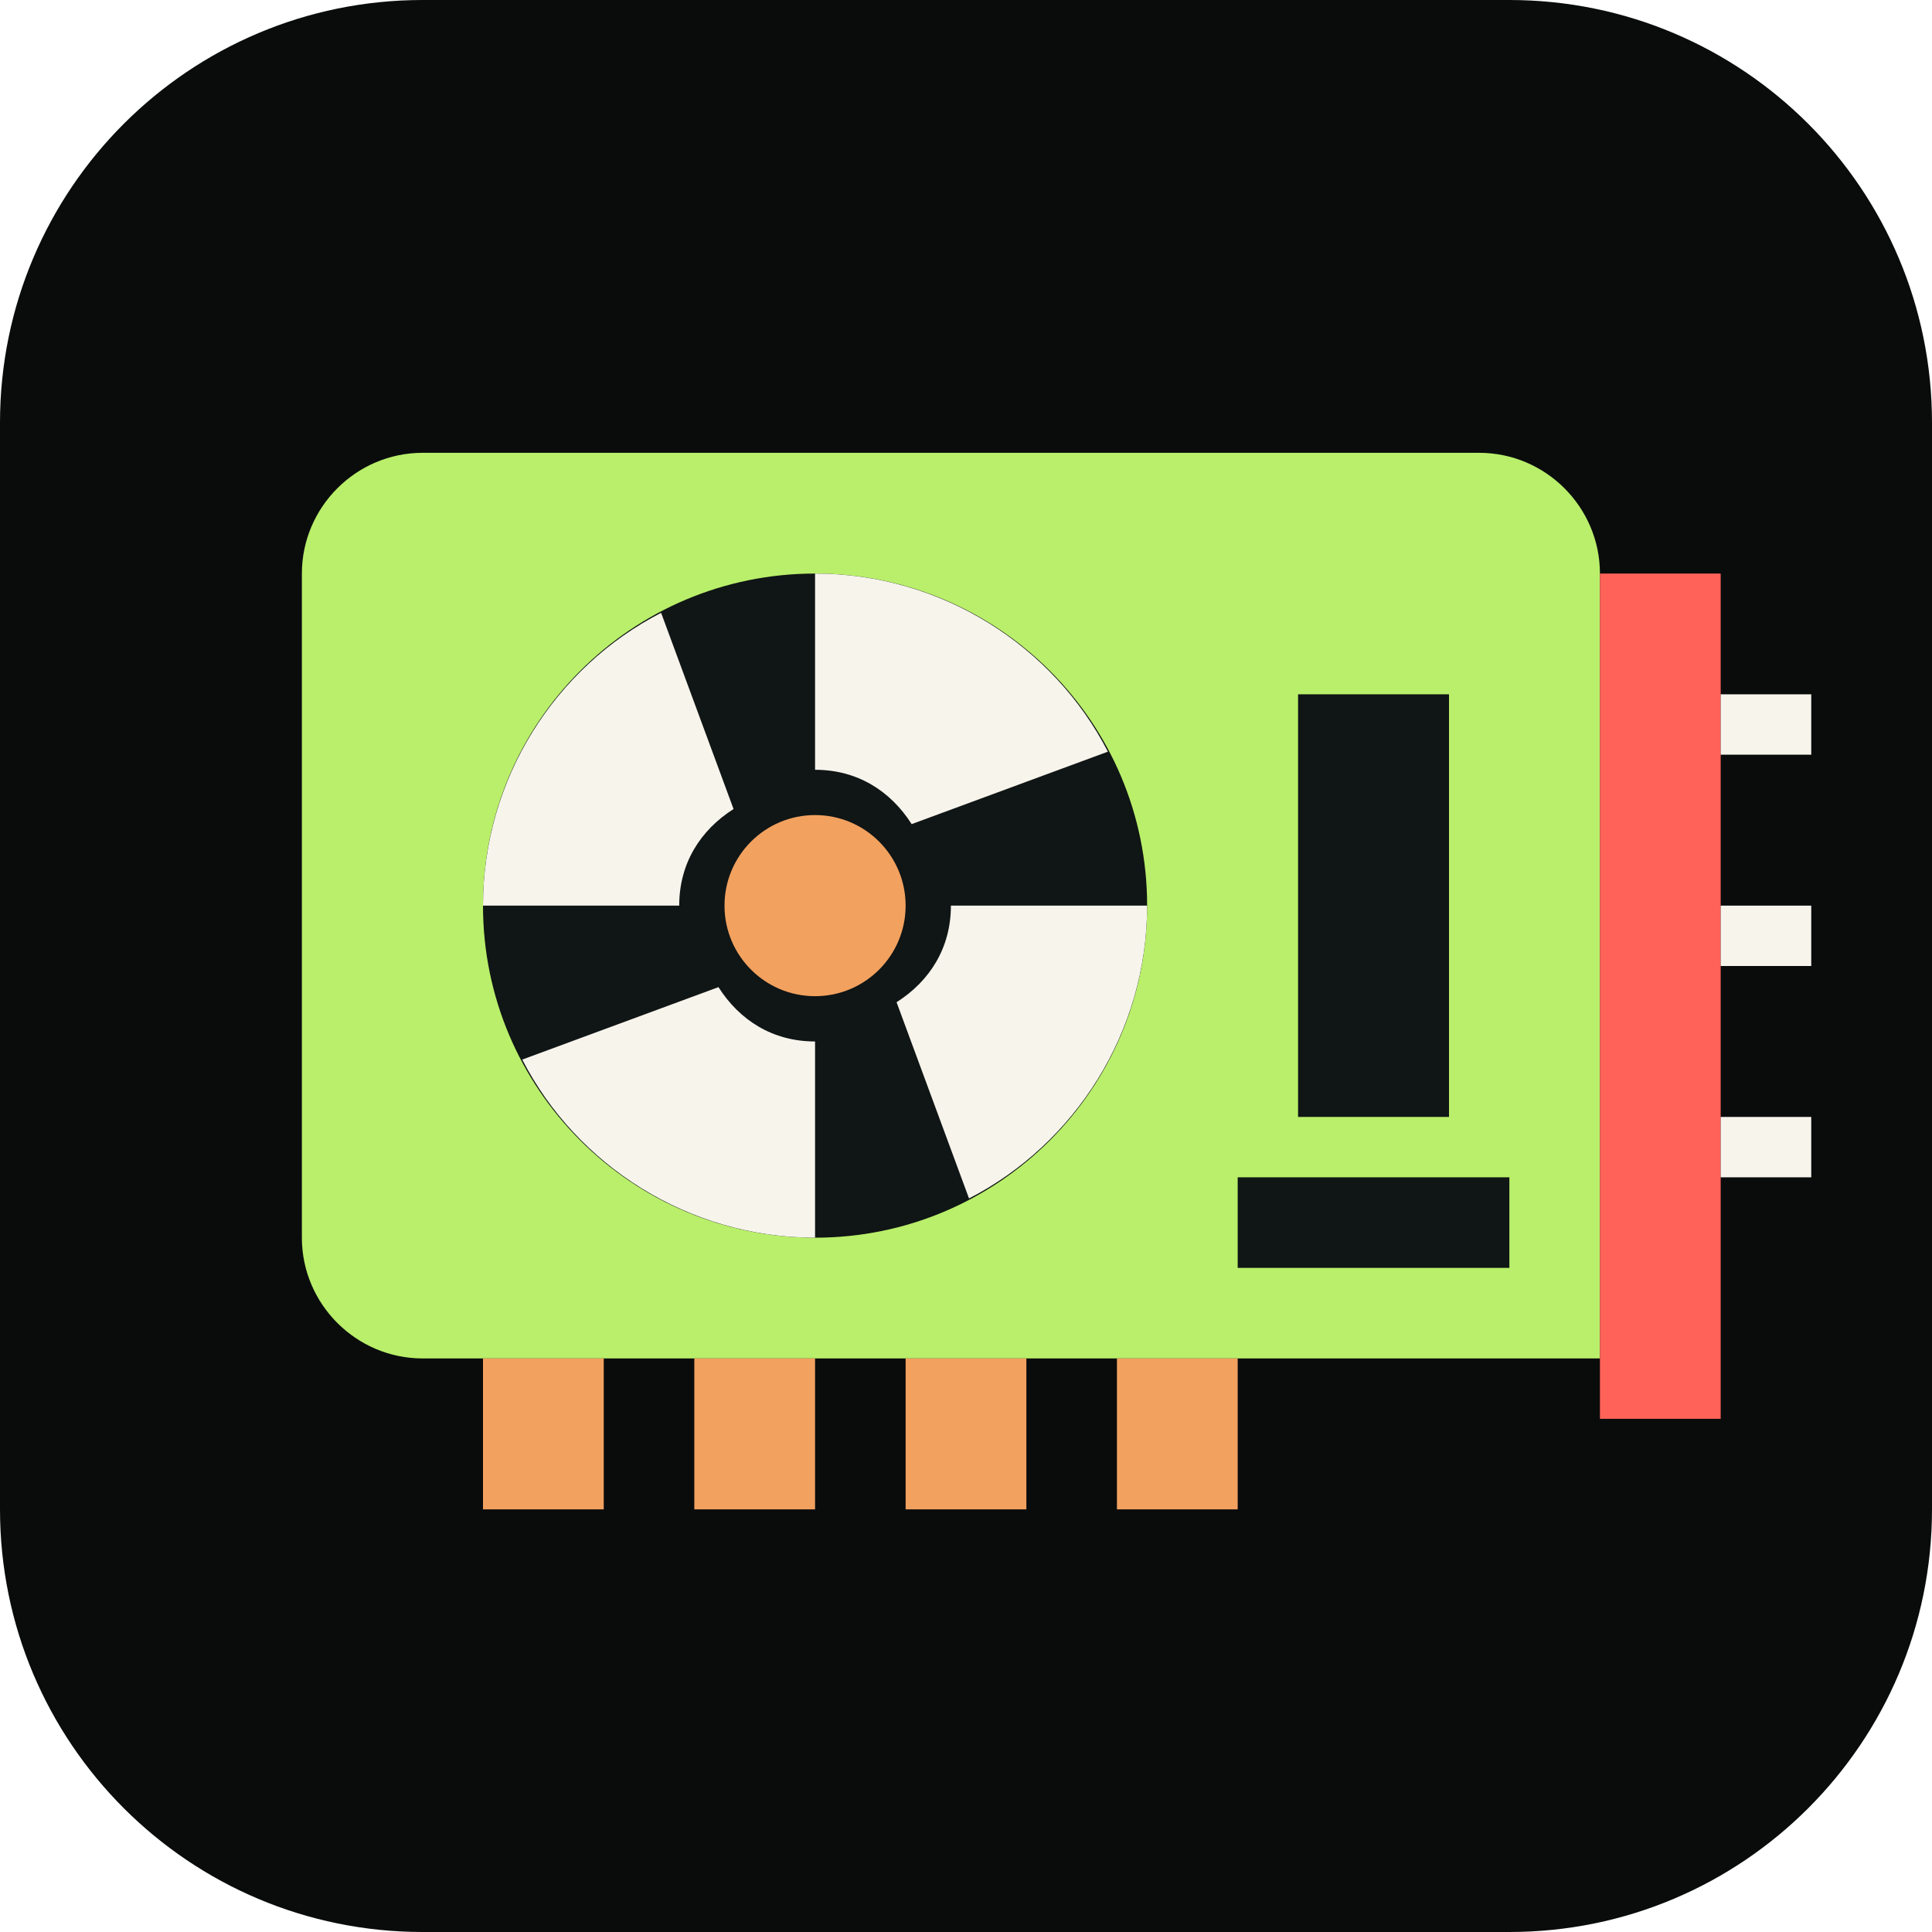
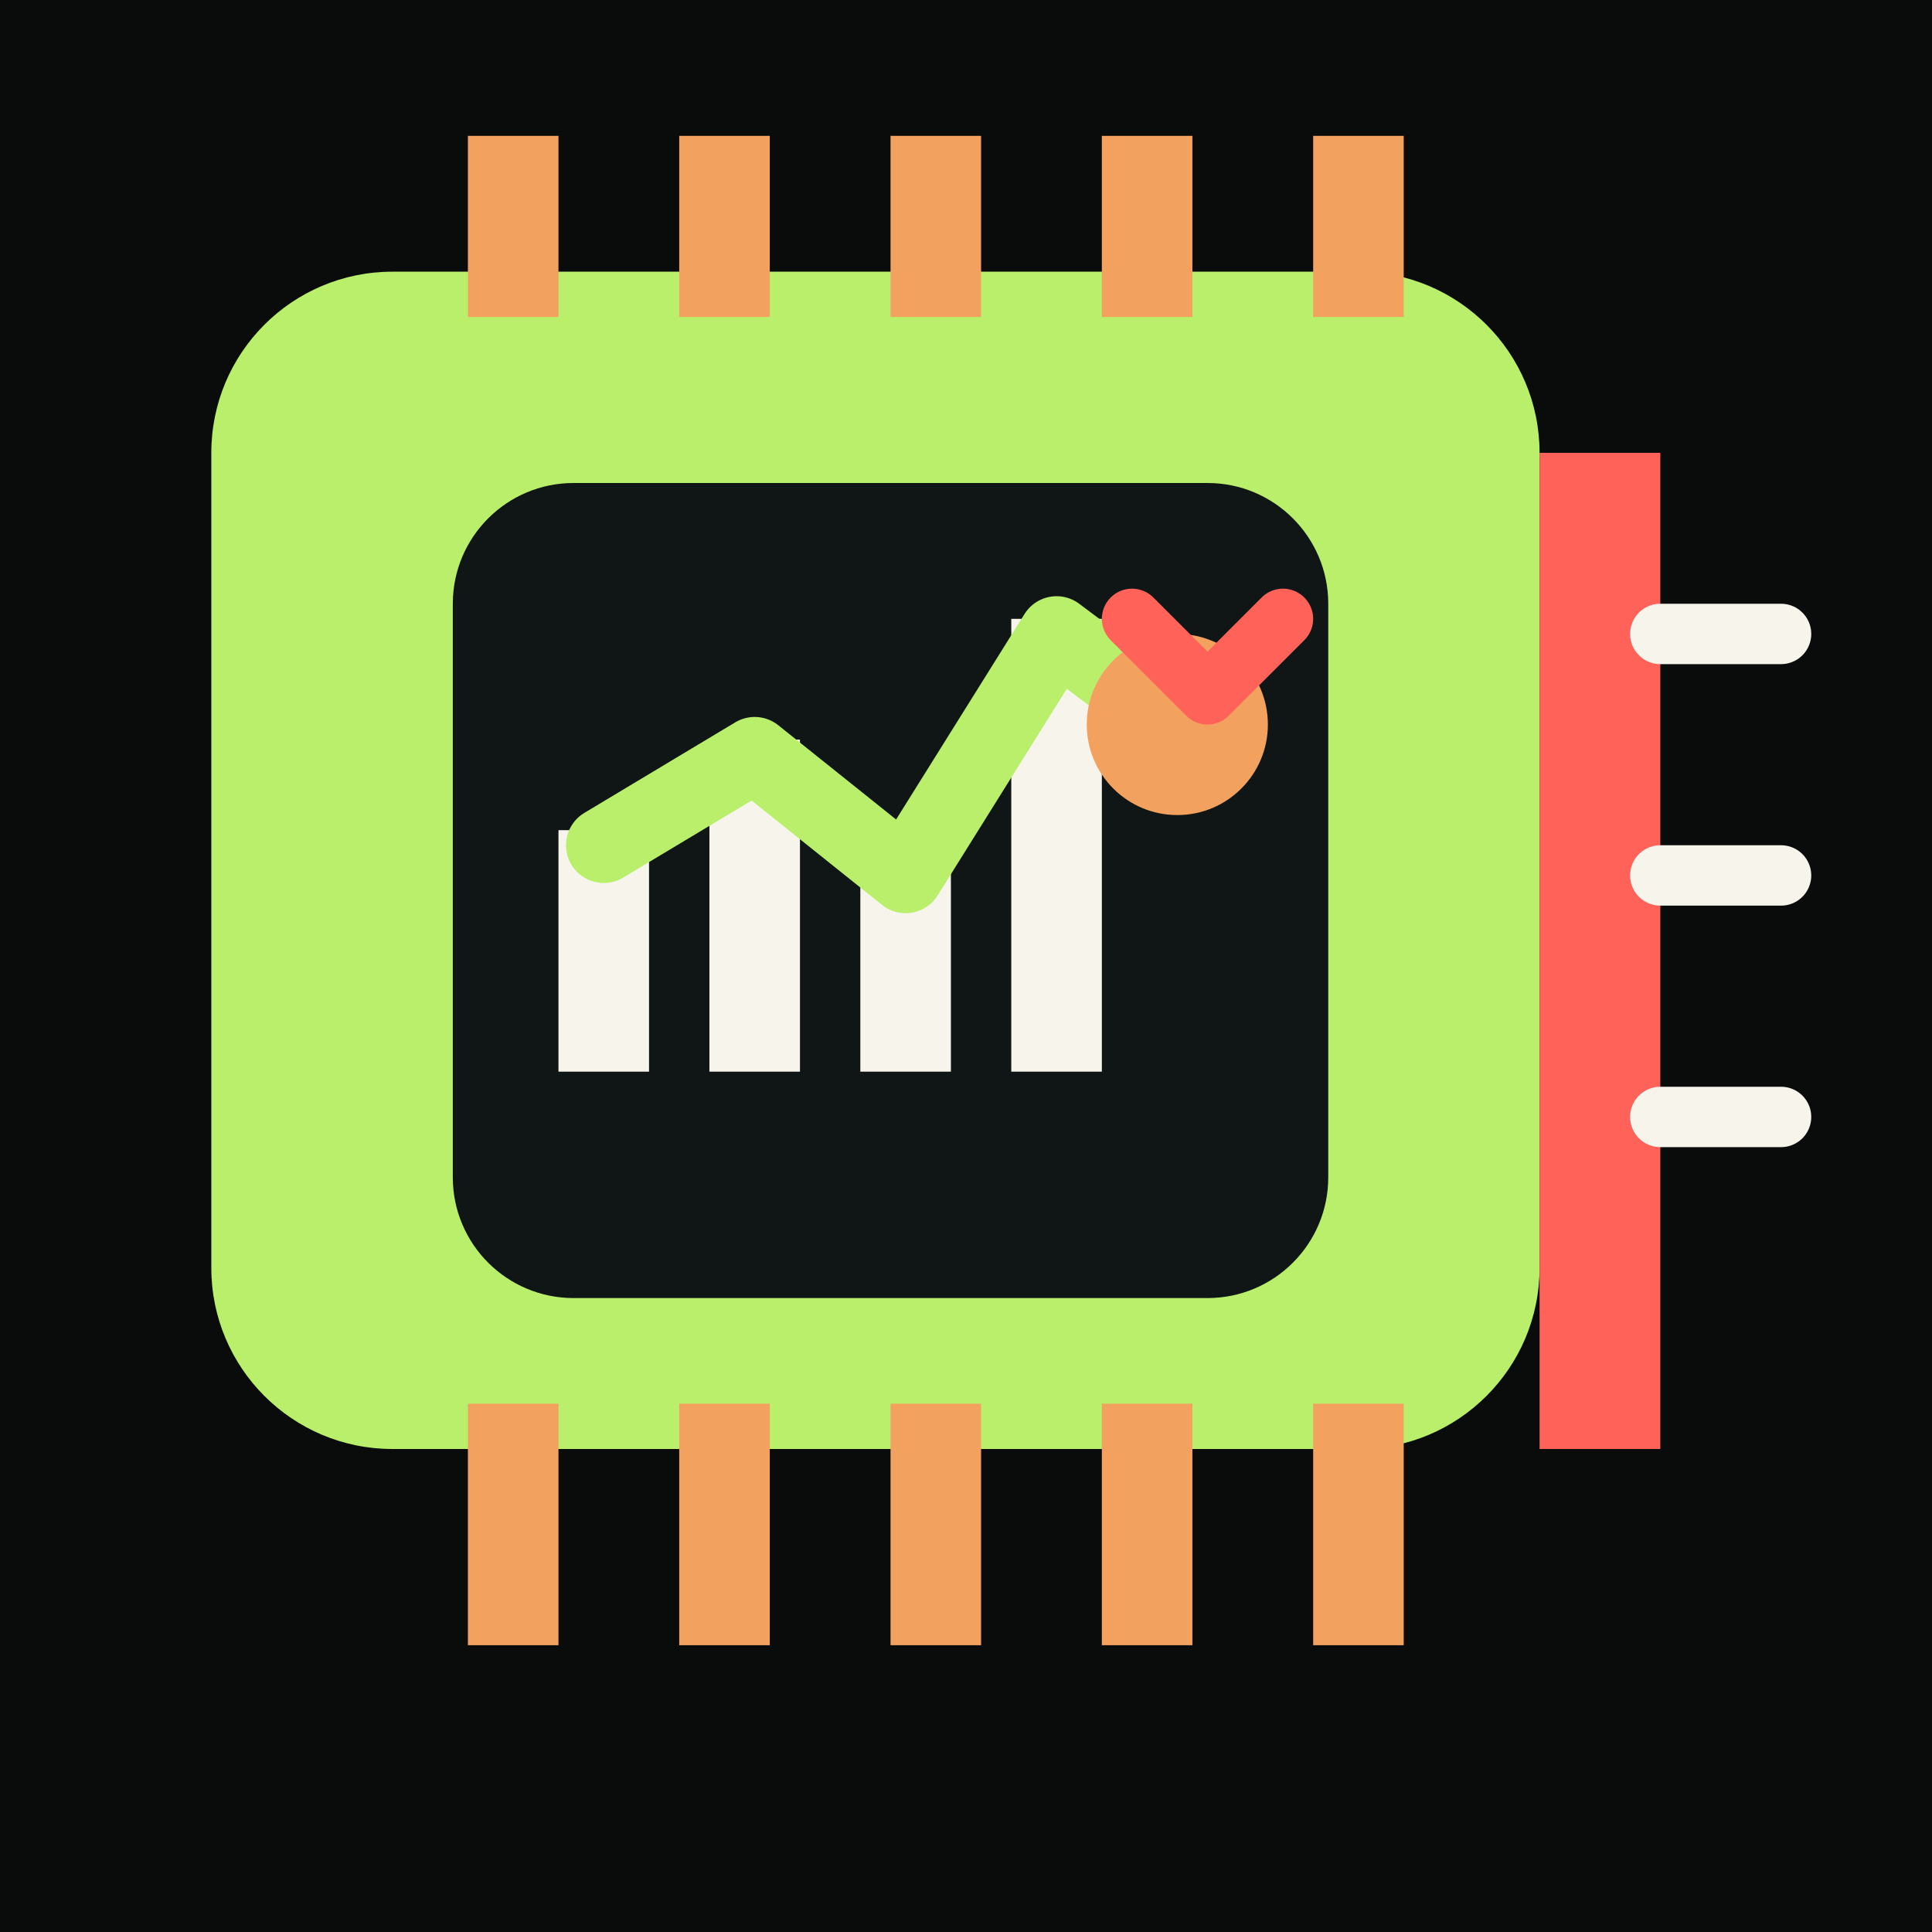
<svg xmlns="http://www.w3.org/2000/svg" width="64" height="64" viewBox="0 0 64 64" fill="none">
-   <rect width="64" height="64" rx="14" fill="#0A0C0C" />
-   <path d="M10 19C10 16.8 11.8 15 14 15H49C51.2 15 53 16.8 53 19V45H14C11.8 45 10 43.2 10 41V19Z" fill="#B9EF6A" />
-   <path d="M53 19H57V47H53V19Z" fill="#FF6258" />
-   <path d="M57 24H60M57 31H60M57 38H60" stroke="#F7F4EC" stroke-width="2" />
-   <circle cx="27" cy="30" r="11" fill="#101515" />
-   <circle cx="27" cy="30" r="3" fill="#F2A15F" />
-   <path d="M27 19C31.2 19 34.9 21.4 36.7 24.9L30.2 27.3C29.5 26.2 28.4 25.5 27 25.5V19ZM38 30C38 34.2 35.6 37.9 32.1 39.7L29.7 33.2C30.8 32.5 31.5 31.4 31.5 30H38ZM27 41C22.8 41 19.1 38.6 17.3 35.1L23.8 32.7C24.5 33.8 25.6 34.5 27 34.5V41ZM16 30C16 25.8 18.4 22.1 21.9 20.3L24.3 26.8C23.2 27.5 22.5 28.6 22.5 30H16Z" fill="#F7F4EC" />
-   <path d="M43 23H48V37H43V23ZM41 39H50V42H41V39Z" fill="#101515" />
-   <path d="M16 45V50H20V45M23 45V50H27V45M30 45V50H34V45M37 45V50H41V45" fill="#F2A15F" />
+   <rect width="64" height="64" fill="#0A0C0C" />
+   <rect x="7" y="9" width="44" height="39" rx="6" fill="#B9EF6A" />
+   <path d="M51 15H55V48H51V15Z" fill="#FF6258" />
+   <path d="M55 21H59M55 29H59M55 37H59" stroke="#F7F4EC" stroke-width="2" stroke-linecap="round" />
+   <path d="M17 48V53M24 48V53M31 48V53M38 48V53M45 48V53" stroke="#F2A15F" stroke-width="3" stroke-linecap="square" />
+   <path d="M17 9V6M24 9V6M31 9V6M38 9V6M45 9V6" stroke="#F2A15F" stroke-width="3" stroke-linecap="square" />
+   <rect x="15" y="16" width="29" height="27" rx="4" fill="#101515" />
+   <path d="M20 34V29M25 34V26M30 34V30M35 34V22" stroke="#F7F4EC" stroke-width="3" stroke-linecap="square" />
+   <path d="M20 28L25 25L30 29L35 21L39 24" stroke="#B9EF6A" stroke-width="2.5" stroke-linecap="round" stroke-linejoin="round" />
+   <circle cx="39" cy="24" r="3" fill="#F2A15F" />
+   <path d="M37.5 20.5L40 23L42.5 20.5" stroke="#FF6258" stroke-width="2" stroke-linecap="round" stroke-linejoin="round" />
</svg>
